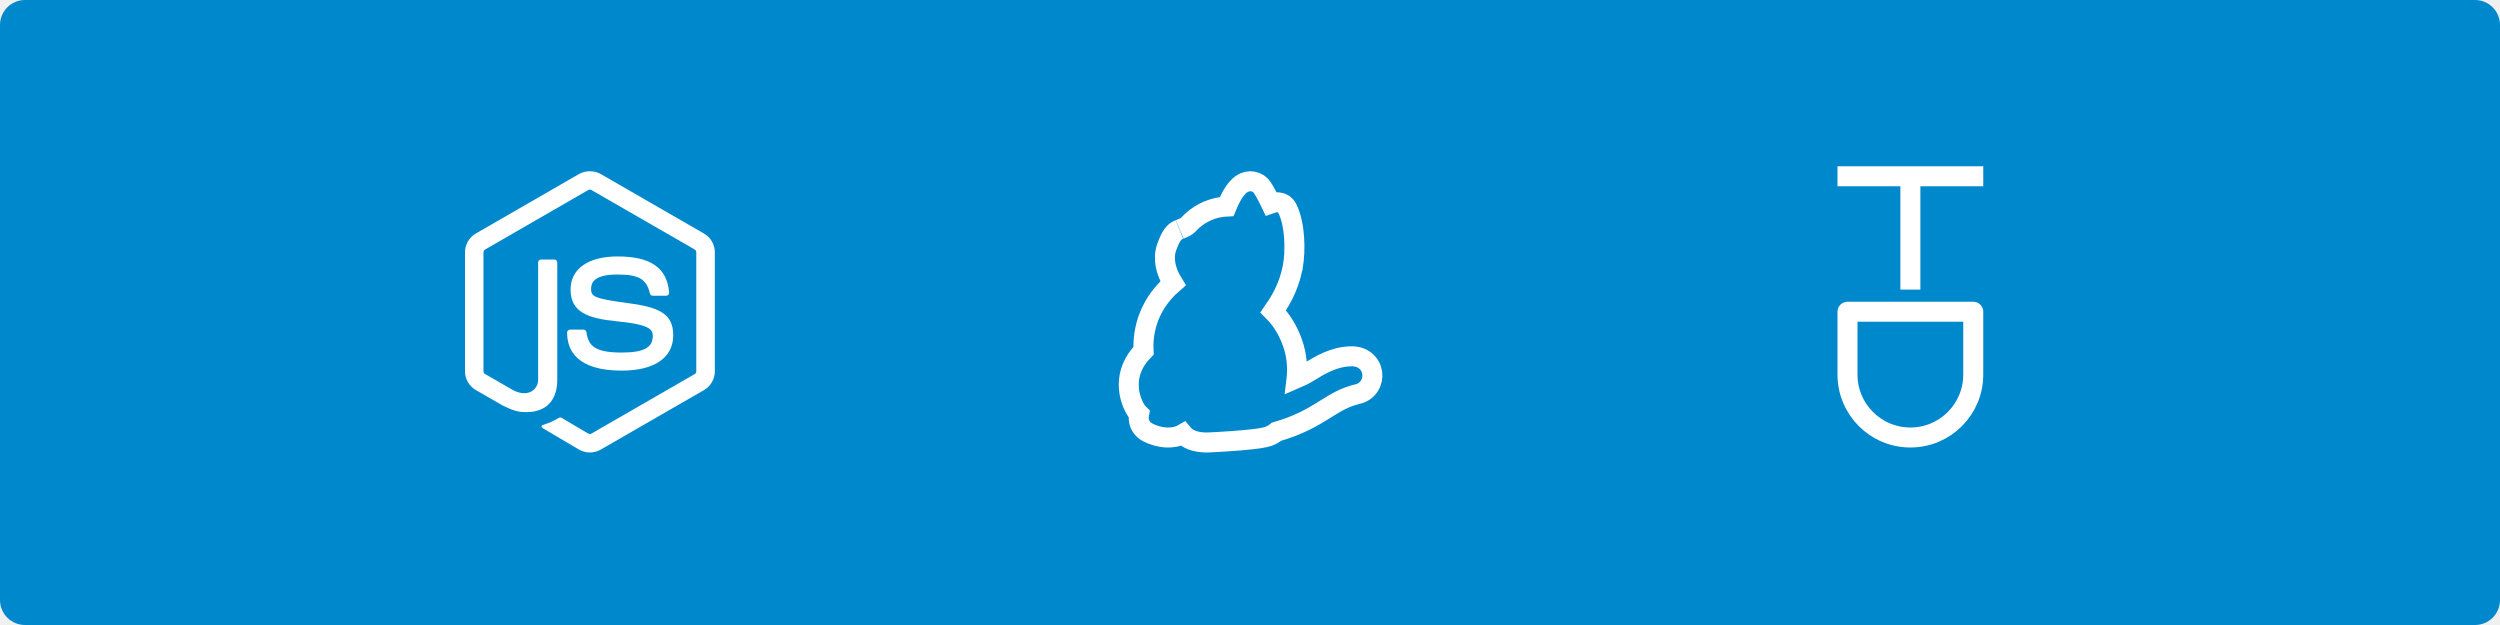
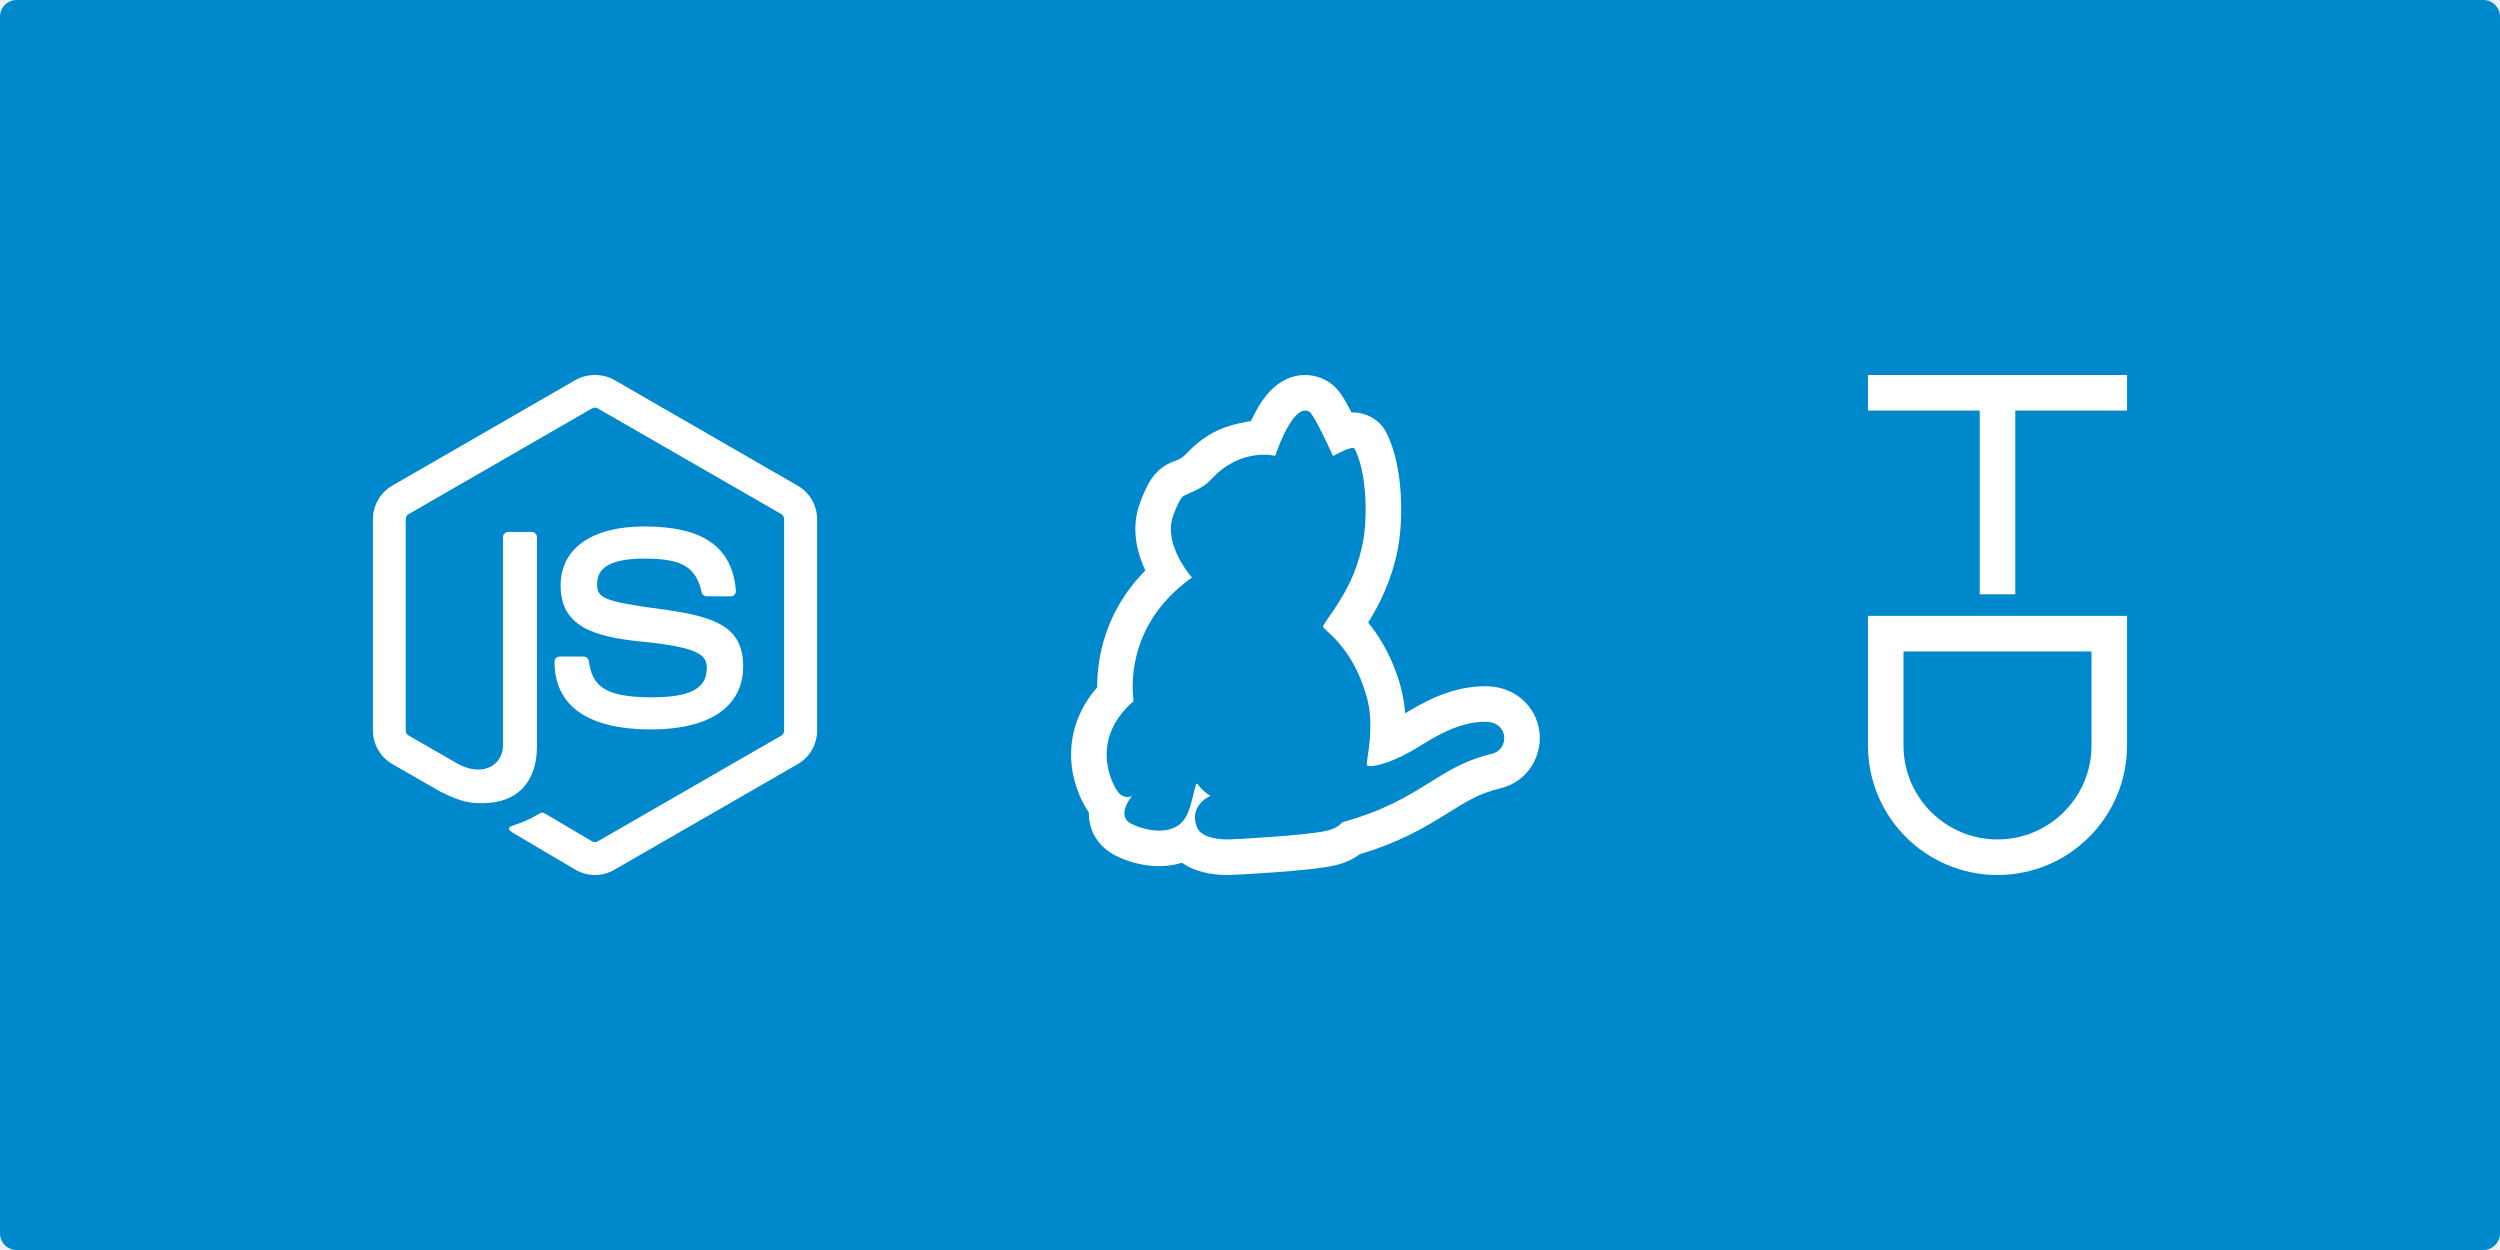
- <svg xmlns="http://www.w3.org/2000/svg" width="2000" height="500" viewBox="0 0 2000 500" fill="none">
-   <rect width="2000" height="500" rx="20" fill="#0088CC" />
-   <path d="M1016.71 162.822C1016.36 162.095 1015.99 161.347 1015.62 160.592C1014.42 158.153 1013.1 155.553 1011.89 153.419C1011.29 152.363 1010.65 151.298 1010.02 150.38C1009.71 149.923 1009.33 149.403 1008.9 148.899C1008.55 148.486 1007.8 147.657 1006.73 146.946L1006.7 146.925L1006.66 146.904C1003.95 145.154 1000.82 144.595 997.75 145.291C994.988 145.917 992.864 147.425 991.401 148.747C988.532 151.341 986.304 154.98 984.73 157.949C983.389 160.479 982.245 163.066 981.365 165.221C979.577 165.309 977.498 165.521 975.221 165.953C968.018 167.321 958.766 170.909 950.697 179.639L950.672 179.666L950.648 179.693C949.428 181.037 947.538 182.031 943.919 183.443C944.086 183.37 942.703 183.853 941.732 184.418C940.329 185.234 939.218 186.312 938.295 187.517C936.668 189.645 935.201 192.764 933.546 197.217C929.879 207.028 933.152 216.629 936.205 222.678C936.922 224.098 937.671 225.412 938.402 226.596C915.893 246.081 914.248 269.781 914.811 280.586C906.164 289.363 903.039 298.941 903 307.615C902.959 316.853 906.403 324.408 908.945 328.364L908.985 328.425L909.026 328.486C909.719 329.523 910.479 330.427 911.289 331.203C910.946 332.886 910.815 334.864 911.252 336.968C912.059 340.85 914.55 343.983 918.207 345.921L918.227 345.932L918.248 345.942C922.35 348.086 927.778 349.762 933.277 349.996C937.325 350.168 942.109 349.564 946.371 347.123C948.301 349.466 950.88 351.032 953.422 352.027C957.058 353.45 961.37 354.036 966.02 353.998L966.075 353.998L966.129 353.997C967.838 353.959 976.926 353.491 986.575 352.775C995.915 352.081 1007 351.078 1012.16 349.813C1015.74 348.965 1018.41 347.54 1020.32 346.109C1020.64 345.867 1020.94 345.627 1021.21 345.392C1039 340.233 1049.78 333.879 1058.91 328.202C1059.45 327.868 1059.98 327.538 1060.5 327.213C1069.02 321.9 1075.65 317.773 1086.16 315.254C1094.76 313.211 1098.74 305.29 1097.78 298.315C1097.29 294.767 1095.54 291.259 1092.42 288.703C1089.28 286.135 1085.29 284.941 1081 285.049C1067.29 285.16 1055.62 292.291 1047.55 297.292C1043.5 299.798 1040.07 301.531 1037.29 302.71C1037.33 302.376 1037.36 302.036 1037.38 301.69C1037.97 294.525 1037.79 284.732 1033.92 274.026C1029.85 262.716 1024.51 255.489 1020.17 250.833C1019.61 250.229 1019.06 249.667 1018.55 249.151C1023.27 242.317 1030.79 230.86 1034.11 214.109L1034.12 214.087L1034.12 214.066C1035.44 207.228 1035.87 198.547 1035.3 190.221C1034.73 182.046 1033.14 173.233 1029.77 166.619L1029.76 166.606L1029.75 166.592C1027.93 163.052 1024.6 162.116 1022.89 161.912C1021.24 161.713 1019.78 161.977 1018.95 162.164C1018.19 162.334 1017.43 162.567 1016.71 162.822ZM1029.6 305.002C1029.6 305.002 1029.61 305.002 1029.63 305.002C1029.61 305.003 1029.6 305.003 1029.6 305.002Z" stroke="white" stroke-width="16" />
-   <path d="M471.892 362C468.895 362 465.853 361.196 463.214 359.678L435.613 343.382C431.497 341.06 433.51 340.257 434.852 339.81C440.355 337.89 441.473 337.489 447.333 334.14C447.959 333.783 448.765 333.917 449.391 334.319L470.595 346.865C471.356 347.311 472.429 347.311 473.145 346.865L555.77 299.271C556.53 298.824 557.023 297.931 557.023 297.038V201.85C557.023 200.913 556.53 200.064 555.725 199.573L473.145 152.024C472.385 151.577 471.356 151.577 470.595 152.024L388.06 199.618C387.255 200.064 386.762 200.957 386.762 201.895V297.038C386.762 297.931 387.255 298.824 388.06 299.226L410.695 312.263C422.998 318.38 430.513 311.191 430.513 303.914V209.976C430.513 208.637 431.587 207.61 432.929 207.61H443.397C444.694 207.61 445.812 208.637 445.812 209.976V303.959C445.812 320.299 436.865 329.675 421.342 329.675C416.556 329.675 412.798 329.675 402.33 324.496L380.679 312.04C375.31 308.959 372 303.2 372 296.994V201.85C372 195.689 375.31 189.885 380.679 186.804L463.214 139.21C468.448 136.263 475.382 136.263 480.571 139.21L563.196 186.849C568.564 189.929 571.874 195.689 571.874 201.895V297.038C571.874 303.2 568.564 308.959 563.196 312.084L480.571 359.678C477.932 361.196 474.934 362 471.892 362ZM538.592 268.196C538.592 250.382 526.514 245.649 501.149 242.301C475.471 238.907 472.877 237.166 472.877 231.183C472.877 226.228 475.069 219.62 494.081 219.62C511.035 219.62 517.298 223.281 519.893 234.711C520.116 235.782 521.101 236.586 522.219 236.586H532.955C533.626 236.586 534.253 236.318 534.7 235.827C535.147 235.336 535.371 234.666 535.326 233.996C533.671 214.307 520.564 205.154 494.081 205.154C470.506 205.154 456.459 215.066 456.459 231.719C456.459 249.757 470.461 254.757 493.052 256.99C520.116 259.624 522.219 263.597 522.219 268.91C522.219 278.108 514.793 282.037 497.391 282.037C475.516 282.037 470.729 276.545 469.119 265.696C468.94 264.535 467.956 263.687 466.748 263.687H456.056C454.714 263.687 453.685 264.758 453.685 266.053C453.685 279.938 461.246 296.502 497.436 296.502C523.561 296.458 538.592 286.144 538.592 268.196V268.196Z" fill="white" />
-   <path d="M1470 141H1528.3M1586.6 141H1528.3M1528.3 231.687V141" stroke="white" stroke-width="16" stroke-linejoin="round" />
-   <path d="M1478 249.403H1578.6V299.702C1578.6 327.481 1556.08 350 1528.3 350C1500.52 350 1478 327.481 1478 299.702V249.403Z" stroke="white" stroke-width="16" stroke-linejoin="round" />
+ <svg xmlns="http://www.w3.org/2000/svg" width="3000" height="1500" viewBox="0 0 3000 1500" fill="none">
+   <rect width="3000" height="1500" rx="20" fill="#0088CC" />
+   <path fill-rule="evenodd" clip-rule="evenodd" d="M2375.67 492.667H2241.54V450H2552.46V492.667H2418.33V713.164H2375.67V492.667Z" fill="white" />
+   <path fill-rule="evenodd" clip-rule="evenodd" d="M2509.8 781.741H2284.2V894.537C2284.2 956.833 2334.7 1007.33 2397 1007.33C2459.3 1007.33 2509.8 956.833 2509.8 894.537V781.741ZM2552.46 739.075V894.537C2552.46 980.397 2482.86 1050 2397 1050C2311.14 1050 2241.54 980.397 2241.54 894.537V739.075H2552.46Z" fill="white" />
+   <path fill-rule="evenodd" clip-rule="evenodd" d="M1631.88 1025C1624.6 1030.38 1614.95 1035.34 1602.71 1038.24C1586.78 1042.13 1555.25 1044.88 1531.09 1046.67C1505.3 1048.59 1480.6 1049.87 1475.46 1049.99L1475.16 1049.99L1474.87 1049.99C1460.77 1050.11 1446.36 1048.37 1433.33 1043.27C1428.49 1041.38 1423.28 1038.77 1418.25 1035.27C1406.91 1038.89 1395.71 1039.69 1386.48 1039.3C1368.37 1038.53 1350.85 1033.1 1337.43 1026.09L1337.32 1026.03L1337.21 1025.97C1322.36 1018.11 1311.32 1004.71 1307.76 987.588C1306.83 983.099 1306.51 978.802 1306.59 974.79C1306.04 974.04 1305.5 973.272 1304.98 972.489L1304.76 972.164L1304.55 971.836C1296.17 958.793 1285.18 934.657 1285.31 904.879C1285.43 878.512 1294.33 850.357 1316.6 824.767C1316.52 791.879 1324.67 734.783 1374.44 684.586C1365.71 666.11 1356 635.553 1368.11 603.131C1372.63 590.982 1377.43 580.107 1383.82 571.751C1387.6 566.815 1392.57 561.871 1399.2 558.011C1403.27 555.639 1409.28 553.432 1409.03 553.575C1412.79 552.089 1415.04 551.086 1416.7 550.174C1417.5 549.731 1418.52 548.936 1418.69 548.813L1422.98 545.122C1448.24 517.791 1472.58 510.554 1495.26 506.251C1497.24 505.874 1499.18 505.549 1501.07 505.272C1502.51 502.202 1504.07 499.034 1505.74 495.873C1510.22 487.422 1517.57 474.996 1528.07 465.503C1533.48 460.616 1542.34 454.084 1554.59 451.304C1568.45 448.158 1582.69 450.76 1594.66 458.493L1594.83 458.605L1595 458.718C1600.37 462.258 1603.88 466.257 1605.26 467.877C1607.06 469.988 1608.54 472.031 1609.62 473.608C1611.8 476.781 1613.84 480.219 1615.57 483.273C1617.62 486.895 1619.75 490.903 1621.82 494.928C1624 494.871 1626.38 494.948 1628.9 495.25C1637.09 496.231 1654.21 500.889 1663.62 519.143L1663.65 519.214L1663.69 519.285C1674.62 540.7 1679.15 567.565 1680.72 590.461C1682.35 614.161 1681.17 639.194 1677.24 659.547L1677.22 659.663L1677.2 659.78C1669.66 697.731 1654.21 727.281 1641.78 747.068C1653.34 761.081 1665.94 780.681 1675.83 808.166C1681.99 825.176 1685.03 841.375 1686.28 855.97C1707.72 842.811 1741.23 823.844 1780.97 823.467C1796.66 823.11 1812.45 827.523 1825.28 838.04C1838.06 848.514 1845.22 862.875 1847.2 877.259C1851.08 905.384 1834.91 937.798 1800.03 946.095C1775.43 951.99 1760.44 961.323 1737.36 975.692C1736.16 976.445 1734.92 977.211 1733.67 977.991C1709.19 993.204 1679.57 1010.69 1631.88 1025ZM1790.13 904.591C1812.05 899.394 1810.5 865.263 1781.68 866.129C1781.46 866.131 1781.24 866.133 1781.01 866.136C1780.99 866.136 1780.96 866.137 1780.93 866.137C1778.02 866.179 1775.14 866.367 1772.3 866.684C1768.2 867.141 1764.18 867.867 1760.22 868.814C1739.06 873.882 1719.98 885.273 1703.34 895.582C1696.56 899.777 1690.29 903.278 1684.55 906.187C1683.59 906.674 1682.64 907.145 1681.71 907.6C1656.03 920.116 1641.63 920.387 1640.53 918.451C1639.72 917.219 1640.34 913.199 1641.3 906.993C1642.43 899.628 1644.03 889.185 1644.3 876.672C1644.3 876.595 1644.3 871.517 1644.3 871.44C1644.61 856.007 1642.87 842.448 1635.69 822.643C1621.95 784.431 1602.56 766.607 1593.15 757.957C1589.2 754.332 1587.01 752.318 1587.72 751.09C1589.91 747.403 1592.76 743.273 1595.99 738.582C1608.56 720.349 1626.98 693.637 1635.35 651.47C1641.56 619.246 1639.84 566.404 1625.69 538.683C1625.05 537.439 1623.12 537.343 1620.6 537.901C1612.91 539.599 1599.63 547.346 1599.63 547.346C1599.63 547.346 1589.41 524.651 1580.97 508.887C1577 501.481 1573.43 495.605 1571.5 494.331C1560.03 486.921 1548.05 505.669 1539.97 522.814C1539.95 522.851 1539.94 522.888 1539.92 522.925C1534.05 535.403 1530.26 547 1530.26 547C1530.26 547 1489.36 536.372 1453.81 574.834C1446.74 582.63 1436.82 588.124 1426.99 591.935C1426.81 592.001 1422.58 594.077 1422.4 594.139C1419.71 595.061 1416.18 596.277 1408.09 618.033C1400.43 638.518 1409.01 660.329 1417.65 675.122C1423.98 685.976 1430.35 693.051 1430.35 693.051C1417.62 702.074 1407.11 711.637 1398.46 721.399C1354.12 771.435 1358.41 826.713 1360.29 841.354C1322.27 874.326 1324.91 910.692 1332.86 933.018C1335.23 939.668 1338.07 945.073 1340.45 948.77C1348.56 960.898 1358.57 955.008 1358.57 955.008C1358.57 955.008 1338.55 978.396 1357.19 988.272C1362.13 990.857 1368.1 993.131 1374.45 994.668C1380.49 996.13 1386.87 996.926 1393.05 996.688C1402.56 996.321 1411.58 993.501 1418.1 986.886C1418.86 986.134 1419.58 985.319 1420.26 984.45C1421.15 983.313 1421.97 982.083 1422.74 980.781C1427.33 972.959 1429.83 962.514 1431.93 953.745C1433.15 948.635 1434.24 944.095 1435.53 940.974C1436.07 939.748 1436.64 940.317 1437.98 941.986C1438.01 942.024 1438.04 942.062 1438.07 942.102C1438.16 942.203 1438.24 942.308 1438.33 942.417C1440.48 945.111 1444.41 950.031 1452.44 955.008C1452.44 955.008 1432.48 963.614 1433.98 982.929C1434.02 983.449 1434.08 983.976 1434.15 984.511C1434.51 987.185 1435.28 990.054 1436.56 993.123C1439.08 999.139 1446.09 1003.73 1457.31 1005.92C1462.24 1006.89 1467.99 1007.38 1474.53 1007.33C1482.46 1007.16 1569.6 1002.48 1592.73 996.761C1606.01 993.643 1610.67 986.713 1610.67 986.713C1661.69 972.619 1690.16 954.852 1715.76 938.88C1733.66 927.711 1750.15 917.42 1771.96 909.877C1773.94 909.193 1775.96 908.532 1778.03 907.895C1779.3 907.502 1780.6 907.117 1781.92 906.743C1782.24 906.65 1782.57 906.559 1782.89 906.467C1785.24 905.811 1787.65 905.185 1790.13 904.591ZM1539.27 521.898C1539.27 521.903 1539.28 521.909 1539.28 521.915C1539.25 521.871 1539.24 521.863 1539.27 521.898Z" fill="white" />
+   <path d="M713.917 1050C705.925 1050 697.813 1047.86 690.775 1043.81L617.171 1000.35C606.196 994.161 611.564 992.018 615.143 990.827C629.816 985.708 632.798 984.636 648.426 975.707C650.096 974.754 652.243 975.112 653.913 976.183L710.458 1009.64C712.486 1010.83 715.349 1010.83 717.258 1009.64L937.591 882.722C939.619 881.531 940.931 879.15 940.931 876.769V622.934C940.931 620.434 939.619 618.171 937.471 616.862L717.258 490.063C715.23 488.873 712.486 488.873 710.458 490.063L490.363 616.981C488.216 618.171 486.904 620.553 486.904 623.053V876.769C486.904 879.15 488.216 881.531 490.363 882.602L550.725 917.368C583.531 933.679 603.572 914.51 603.572 895.104V644.603C603.572 641.031 606.435 638.292 610.014 638.292H637.928C641.388 638.292 644.37 641.031 644.37 644.603V895.223C644.37 938.798 620.511 963.801 579.117 963.801C566.353 963.801 556.332 963.801 528.418 949.99L470.68 916.773C456.365 908.557 447.537 893.199 447.537 876.649V622.934C447.537 606.504 456.365 591.026 470.68 582.811L690.775 455.893C704.732 448.036 723.222 448.036 737.06 455.893L957.393 582.93C971.708 591.145 980.536 606.504 980.536 623.053V876.769C980.536 893.199 971.708 908.557 957.393 916.892L737.06 1043.81C730.022 1047.86 722.029 1050 713.917 1050ZM891.782 799.856C891.782 752.351 859.573 739.731 791.935 730.802C723.461 721.753 716.542 717.11 716.542 701.156C716.542 687.94 722.387 670.319 773.086 670.319C818.298 670.319 834.999 680.082 841.918 710.562C842.515 713.419 845.139 715.562 848.121 715.562H876.751C878.541 715.562 880.211 714.848 881.404 713.538C882.597 712.228 883.193 710.443 883.074 708.657C878.66 656.151 843.707 631.744 773.086 631.744C710.219 631.744 672.761 658.175 672.761 702.585C672.761 750.685 710.1 764.019 770.343 769.972C842.515 776.997 848.121 787.593 848.121 801.761C848.121 826.287 828.319 836.765 781.914 836.765C723.58 836.765 710.816 822.12 706.521 793.189C706.044 790.093 703.42 787.831 700.199 787.831H671.688C668.109 787.831 665.365 790.689 665.365 794.141C665.365 831.169 685.526 875.34 782.033 875.34C851.7 875.221 891.782 847.718 891.782 799.856Z" fill="white" />
</svg>
